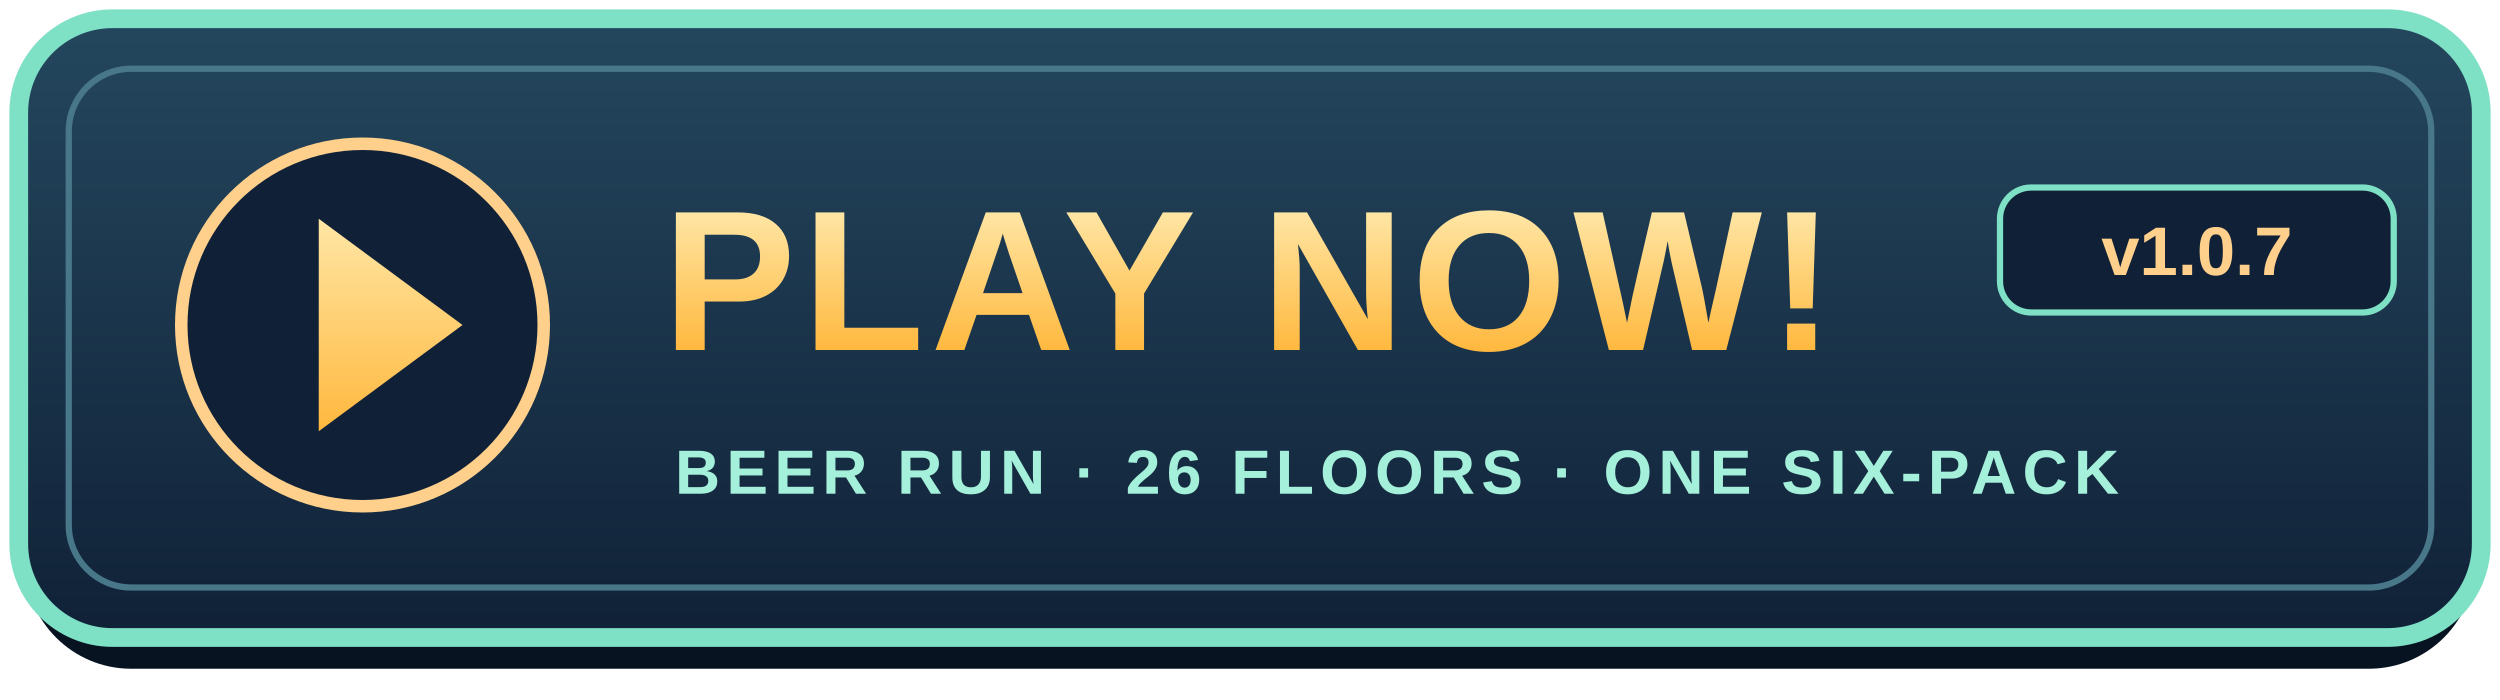
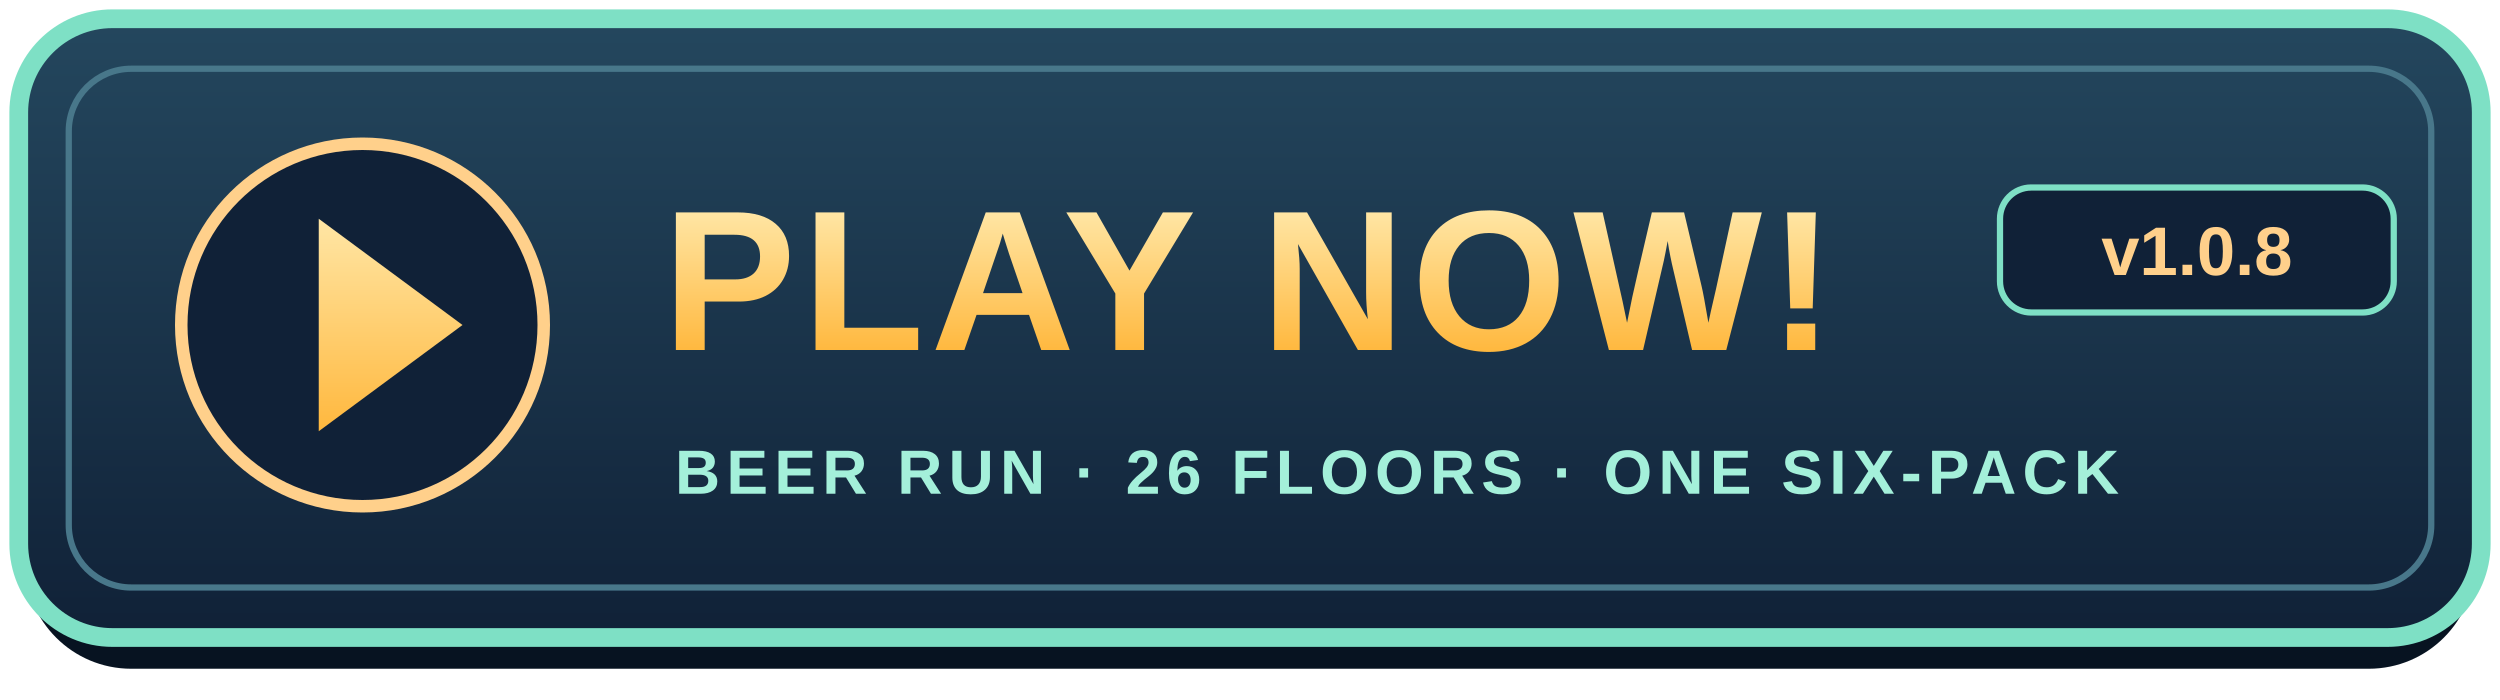
- <svg xmlns="http://www.w3.org/2000/svg" width="400" height="112" viewBox="0 0 400 112" role="img" aria-label="Play Now! Seth Happens Beer Run version 1.0.7">
+ <svg xmlns="http://www.w3.org/2000/svg" width="400" height="112" viewBox="0 0 400 112" role="img" aria-label="Play Now! Seth Happens Beer Run version 1.0.8">
  <defs>
    <linearGradient id="bg" x2="0" y2="1">
      <stop stop-color="#24475e" />
      <stop offset="1" stop-color="#102137" />
    </linearGradient>
    <linearGradient id="gold" x2="0" y2="1">
      <stop stop-color="#ffe6a5" />
      <stop offset="1" stop-color="#ffb83e" />
    </linearGradient>
  </defs>
  <rect x="4" y="9" width="392" height="98" rx="17" fill="#071321" />
  <rect x="3" y="3" width="394" height="99" rx="15" fill="url(#bg)" stroke="#7ee0c5" stroke-width="3" />
  <rect x="11" y="11" width="378" height="83" rx="10" fill="none" stroke="#48778a" />
  <circle cx="58" cy="52" r="29" fill="#102137" stroke="#ffd08b" stroke-width="2" />
  <path d="M51 35L74 52L51 69Z" fill="url(#gold)" />
  <text x="106" y="56" fill="url(#gold)" font-family="Arial,Helvetica,sans-serif" font-size="32" font-weight="900" letter-spacing="1">PLAY NOW!</text>
  <rect x="320" y="30" width="63" height="20" rx="5" fill="#102137" stroke="#7ee0c5" />
-   <text x="351.5" y="44" text-anchor="middle" fill="#ffd08b" font-family="Arial,Helvetica,sans-serif" font-size="11" font-weight="700">v1.0.7</text>
+   <text x="351.5" y="44" text-anchor="middle" fill="#ffd08b" font-family="Arial,Helvetica,sans-serif" font-size="11" font-weight="700">v1.0.8</text>
  <text x="108" y="79" fill="#a4f0da" font-family="Arial,Helvetica,sans-serif" font-size="10" font-weight="700" letter-spacing="1">BEER RUN · 26 FLOORS · ONE SIX-PACK</text>
</svg>
